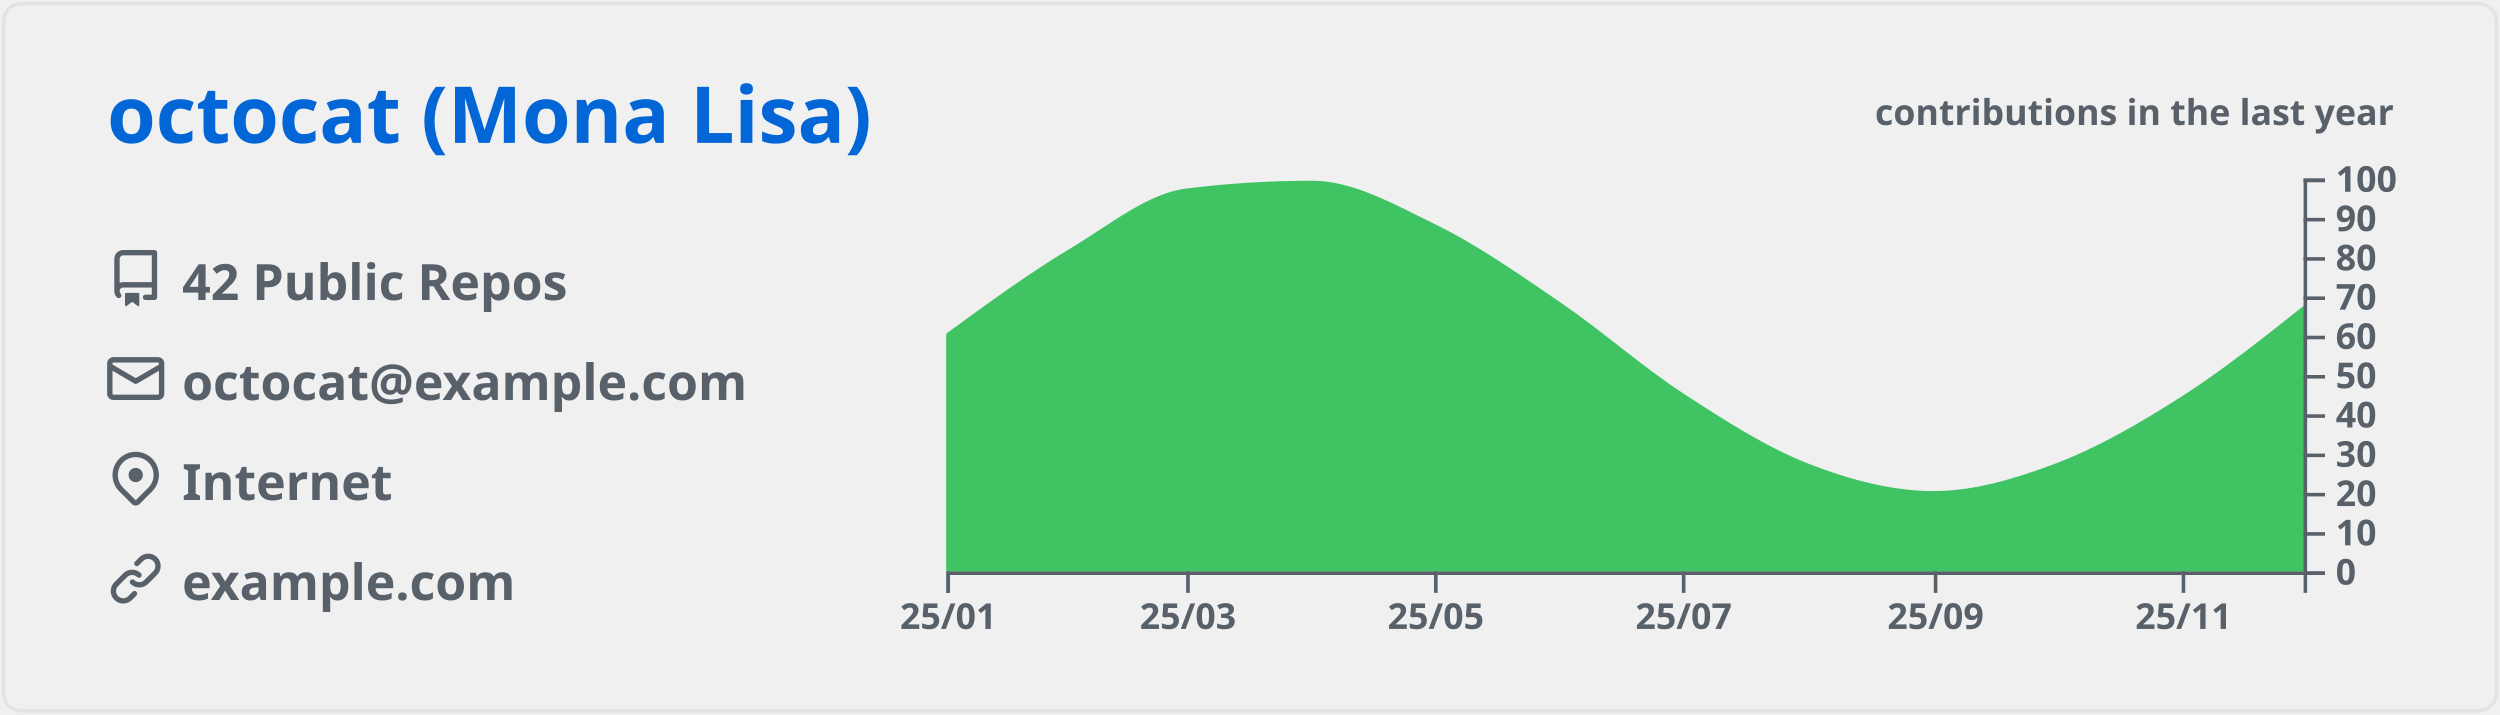
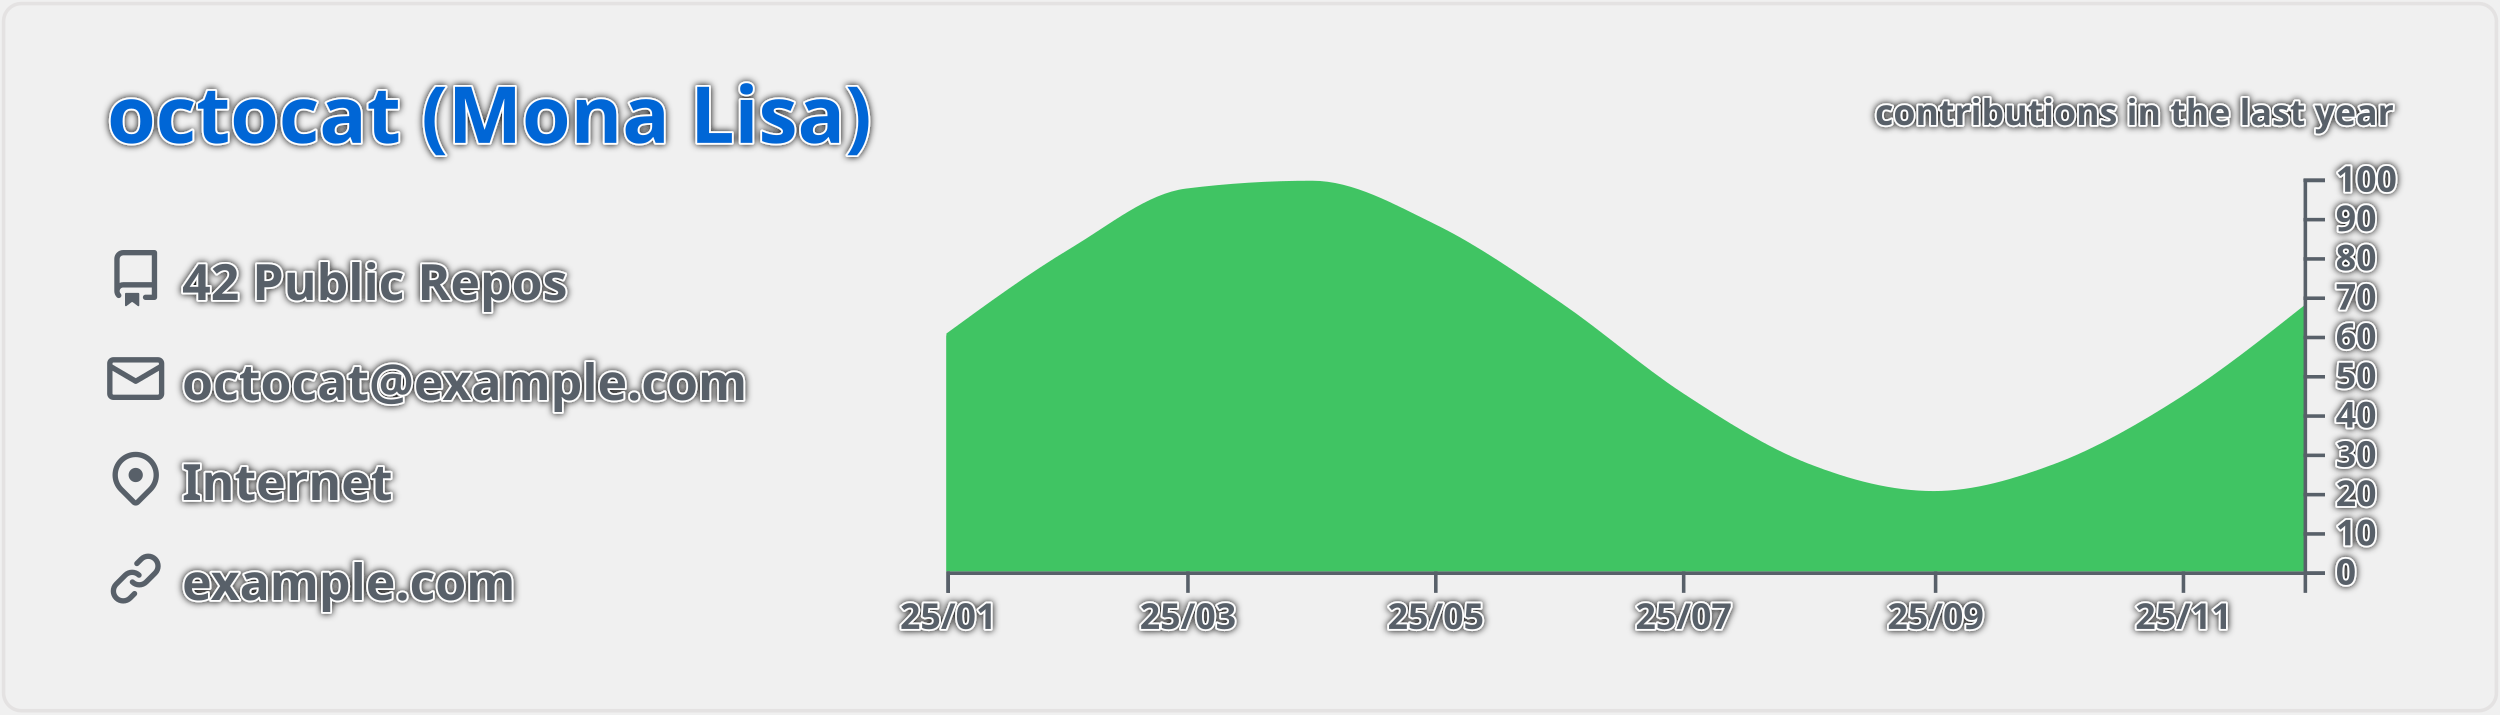
<svg xmlns="http://www.w3.org/2000/svg" width="700" height="200" viewBox="0 0 700 200">
  <style>* {
          font-family: 'Segoe UI', Ubuntu, "Helvetica Neue", Sans-Serif
        }
        text {
          font-weight: 600;
-           
+           paint-order: stroke fill;
+           stroke: #fff;
+           stroke-width: 1px;
+           stroke-linejoin: round;
+           filter: drop-shadow(0 0 1px #111);
        }</style>
  <g class="gpsc-root">
    <rect x="1" y="1" rx="5" ry="5" height="99%" width="99.714%" stroke="#e4e2e2" stroke-width="1" fill="#ffffff00" stroke-opacity="1" />
    <text x="30" y="40" class="gpsc-item" style="--gpsc-i: 0; font-size: 22px; fill: #0366d6;">octocat (Mona Lisa)</text>
    <g transform="translate(0,40)">
      <g transform="translate(30,30)">
        <g class="gpsc-item" style="--gpsc-i: 0;">
          <g transform="translate(0,0)" width="14" height="14" fill="#586069">
            <path fill-rule="evenodd" d="M2 2.5A2.5 2.5 0 014.5 0h8.75a.75.75 0 01.75.75v12.5a.75.75 0 01-.75.75h-2.5a.75.75 0 110-1.5h1.75v-2h-8a1 1 0 00-.714 1.7.75.75 0 01-1.072 1.05A2.495 2.495 0 012 11.5v-9zm10.5-1V9h-8c-.356 0-.694.074-1 .208V2.5a1 1 0 011-1h8zM5 12.25v3.25a.25.25 0 00.4.2l1.45-1.087a.25.25 0 01.3 0L8.6 15.7a.25.25 0 00.4-.2v-3.25a.25.25 0 00-.25-.25h-3.5a.25.25 0 00-.25.25z" />
          </g>
        </g>
        <g class="gpsc-item" style="--gpsc-i: 1;">
          <g transform="translate(0,28)" width="14" height="14" fill="#586069">
            <path fill-rule="evenodd" d="M1.75 2A1.75 1.75 0 000 3.75v.736a.75.75 0 000 .027v7.737C0 13.216.784 14 1.75 14h12.5A1.75 1.75 0 0016 12.25v-8.5A1.75 1.75 0 0014.25 2H1.75zM14.5 4.07v-.32a.25.25 0 00-.25-.25H1.75a.25.25 0 00-.25.25v.32L8 7.88l6.5-3.81zm-13 1.74v6.441c0 .138.112.25.25.25h12.5a.25.25 0 00.25-.25V5.809L8.38 9.397a.75.75 0 01-.76 0L1.5 5.809z" />
          </g>
        </g>
        <g class="gpsc-item" style="--gpsc-i: 2;">
          <g transform="translate(0,56)" width="14" height="14" fill="#586069">
            <path fill-rule="evenodd" d="M11.536 3.464a5 5 0 010 7.072L8 14.07l-3.536-3.535a5 5 0 117.072-7.072v.001zm1.06 8.132a6.5 6.5 0 10-9.192 0l3.535 3.536a1.5 1.5 0 002.122 0l3.535-3.536zM8 9a2 2 0 100-4 2 2 0 000 4z" />
          </g>
        </g>
        <g class="gpsc-item" style="--gpsc-i: 3;">
          <g transform="translate(0,84)" width="14" height="14" fill="#586069">
            <path fill-rule="evenodd" d="M7.775 3.275a.75.75 0 001.06 1.06l1.25-1.25a2 2 0 112.83 2.83l-2.5 2.5a2 2 0 01-2.83 0 .75.75 0 00-1.06 1.06 3.5 3.5 0 004.95 0l2.5-2.5a3.5 3.5 0 00-4.95-4.95l-1.25 1.25zm-4.69 9.64a2 2 0 010-2.83l2.5-2.5a2 2 0 012.83 0 .75.75 0 001.06-1.06 3.5 3.5 0 00-4.95 0l-2.5 2.5a3.5 3.5 0 004.95 4.95l1.25-1.25a.75.75 0 00-1.06-1.06l-1.25 1.25a2 2 0 01-2.83 0z" />
          </g>
        </g>
        <text x="21" y="14" class="gpsc-item" style="--gpsc-i: 0; fill: #586069; font-size: 14px;">42 Public Repos</text>
        <text x="21" y="42" class="gpsc-item" style="--gpsc-i: 1; fill: #586069; font-size: 14px;">octocat@example.com</text>
        <text x="21" y="70" class="gpsc-item" style="--gpsc-i: 2; fill: #586069; font-size: 14px;">Internet</text>
        <text x="21" y="98" class="gpsc-item" style="--gpsc-i: 3; fill: #586069; font-size: 14px;">example.com</text>
      </g>
      <g color="#40c463" transform="translate(295,10)">
        <clipPath id="gpsc-reveal-clip">
          <rect class="gpsc-reveal" x="-30" y="0" width="410" height="110" style="--gpsc-w: 410px; --gpsc-i: 4;" />
        </clipPath>
        <g clip-path="url(#gpsc-reveal-clip)" class="gpsc-chart" style="--gpsc-i: 4;">
          <path transform="translate(-30,0)" stroke="#40c463" fill="#40c463" opacity="1" d="M0,44C11.756,35.414,23.513,26.828,35.269,19.8C45.888,13.452,56.507,4.625,67.126,3.3C78.882,1.833,90.639,1.1,102.395,1.1C113.772,1.1,125.15,7.66,136.527,13.2C148.283,18.925,160.04,27.165,171.796,35.2C183.174,42.976,194.551,53.073,205.928,60.5C217.685,68.175,229.441,75.717,241.198,80.3C252.954,84.883,264.711,88,276.467,88C287.844,88,299.222,84.571,310.599,80.3C322.355,75.887,334.112,69.094,345.868,61.6C357.246,54.348,368.623,45.324,380,36.3L380,110C368.623,110,357.246,110,345.868,110C334.112,110,322.355,110,310.599,110C299.222,110,287.844,110,276.467,110C264.711,110,252.954,110,241.198,110C229.441,110,217.685,110,205.928,110C194.551,110,183.174,110,171.796,110C160.04,110,148.283,110,136.527,110C125.15,110,113.772,110,102.395,110C90.639,110,78.882,110,67.126,110C56.507,110,45.888,110,35.269,110C23.513,110,11.756,110,0,110Z" />
        </g>
        <g color="#586069" transform="translate(-30,110)" fill="none" font-size="10" font-family="sans-serif" text-anchor="middle">
          <path class="domain" stroke="currentColor" d="M0.5,6V0.5H380.5V6" />
          <g class="tick" opacity="1" transform="translate(0.5,0)">
            <line stroke="currentColor" y2="6" />
            <text fill="currentColor" y="9" dy="0.71em">25/01</text>
          </g>
          <g class="tick" opacity="1" transform="translate(67.62575,0)">
            <line stroke="currentColor" y2="6" />
            <text fill="currentColor" y="9" dy="0.71em">25/03</text>
          </g>
          <g class="tick" opacity="1" transform="translate(137.0269,0)">
            <line stroke="currentColor" y2="6" />
            <text fill="currentColor" y="9" dy="0.71em">25/05</text>
          </g>
          <g class="tick" opacity="1" transform="translate(206.4281,0)">
            <line stroke="currentColor" y2="6" />
            <text fill="currentColor" y="9" dy="0.71em">25/07</text>
          </g>
          <g class="tick" opacity="1" transform="translate(276.9671,0)">
            <line stroke="currentColor" y2="6" />
            <text fill="currentColor" y="9" dy="0.71em">25/09</text>
          </g>
          <g class="tick" opacity="1" transform="translate(346.3683,0)">
            <line stroke="currentColor" y2="6" />
            <text fill="currentColor" y="9" dy="0.71em">25/11</text>
          </g>
        </g>
        <g color="#586069" transform="translate(350,0)" fill="none" font-size="10" font-family="sans-serif" text-anchor="start">
          <path class="domain" stroke="currentColor" d="M6,110.5H0.5V0.5H6" />
          <g class="tick" opacity="1" transform="translate(0,110.5)">
            <line stroke="currentColor" x2="6" />
            <text fill="currentColor" x="9" dy="0.32em">0</text>
          </g>
          <g class="tick" opacity="1" transform="translate(0,99.5)">
            <line stroke="currentColor" x2="6" />
            <text fill="currentColor" x="9" dy="0.32em">10</text>
          </g>
          <g class="tick" opacity="1" transform="translate(0,88.5)">
            <line stroke="currentColor" x2="6" />
            <text fill="currentColor" x="9" dy="0.32em">20</text>
          </g>
          <g class="tick" opacity="1" transform="translate(0,77.5)">
            <line stroke="currentColor" x2="6" />
            <text fill="currentColor" x="9" dy="0.32em">30</text>
          </g>
          <g class="tick" opacity="1" transform="translate(0,66.5)">
            <line stroke="currentColor" x2="6" />
            <text fill="currentColor" x="9" dy="0.32em">40</text>
          </g>
          <g class="tick" opacity="1" transform="translate(0,55.5)">
            <line stroke="currentColor" x2="6" />
            <text fill="currentColor" x="9" dy="0.32em">50</text>
          </g>
          <g class="tick" opacity="1" transform="translate(0,44.5)">
            <line stroke="currentColor" x2="6" />
            <text fill="currentColor" x="9" dy="0.32em">60</text>
          </g>
          <g class="tick" opacity="1" transform="translate(0,33.5)">
            <line stroke="currentColor" x2="6" />
            <text fill="currentColor" x="9" dy="0.32em">70</text>
          </g>
          <g class="tick" opacity="1" transform="translate(0,22.5)">
            <line stroke="currentColor" x2="6" />
            <text fill="currentColor" x="9" dy="0.32em">80</text>
          </g>
          <g class="tick" opacity="1" transform="translate(0,11.5)">
            <line stroke="currentColor" x2="6" />
            <text fill="currentColor" x="9" dy="0.32em">90</text>
          </g>
          <g class="tick" opacity="1" transform="translate(0,0.5)">
            <line stroke="currentColor" x2="6" />
            <text fill="currentColor" x="9" dy="0.32em">100</text>
          </g>
        </g>
        <g>
          <text y="-15" x="230" style="fill: #586069; font-size: 10px;">contributions in the last year</text>
        </g>
      </g>
    </g>
  </g>
</svg>
